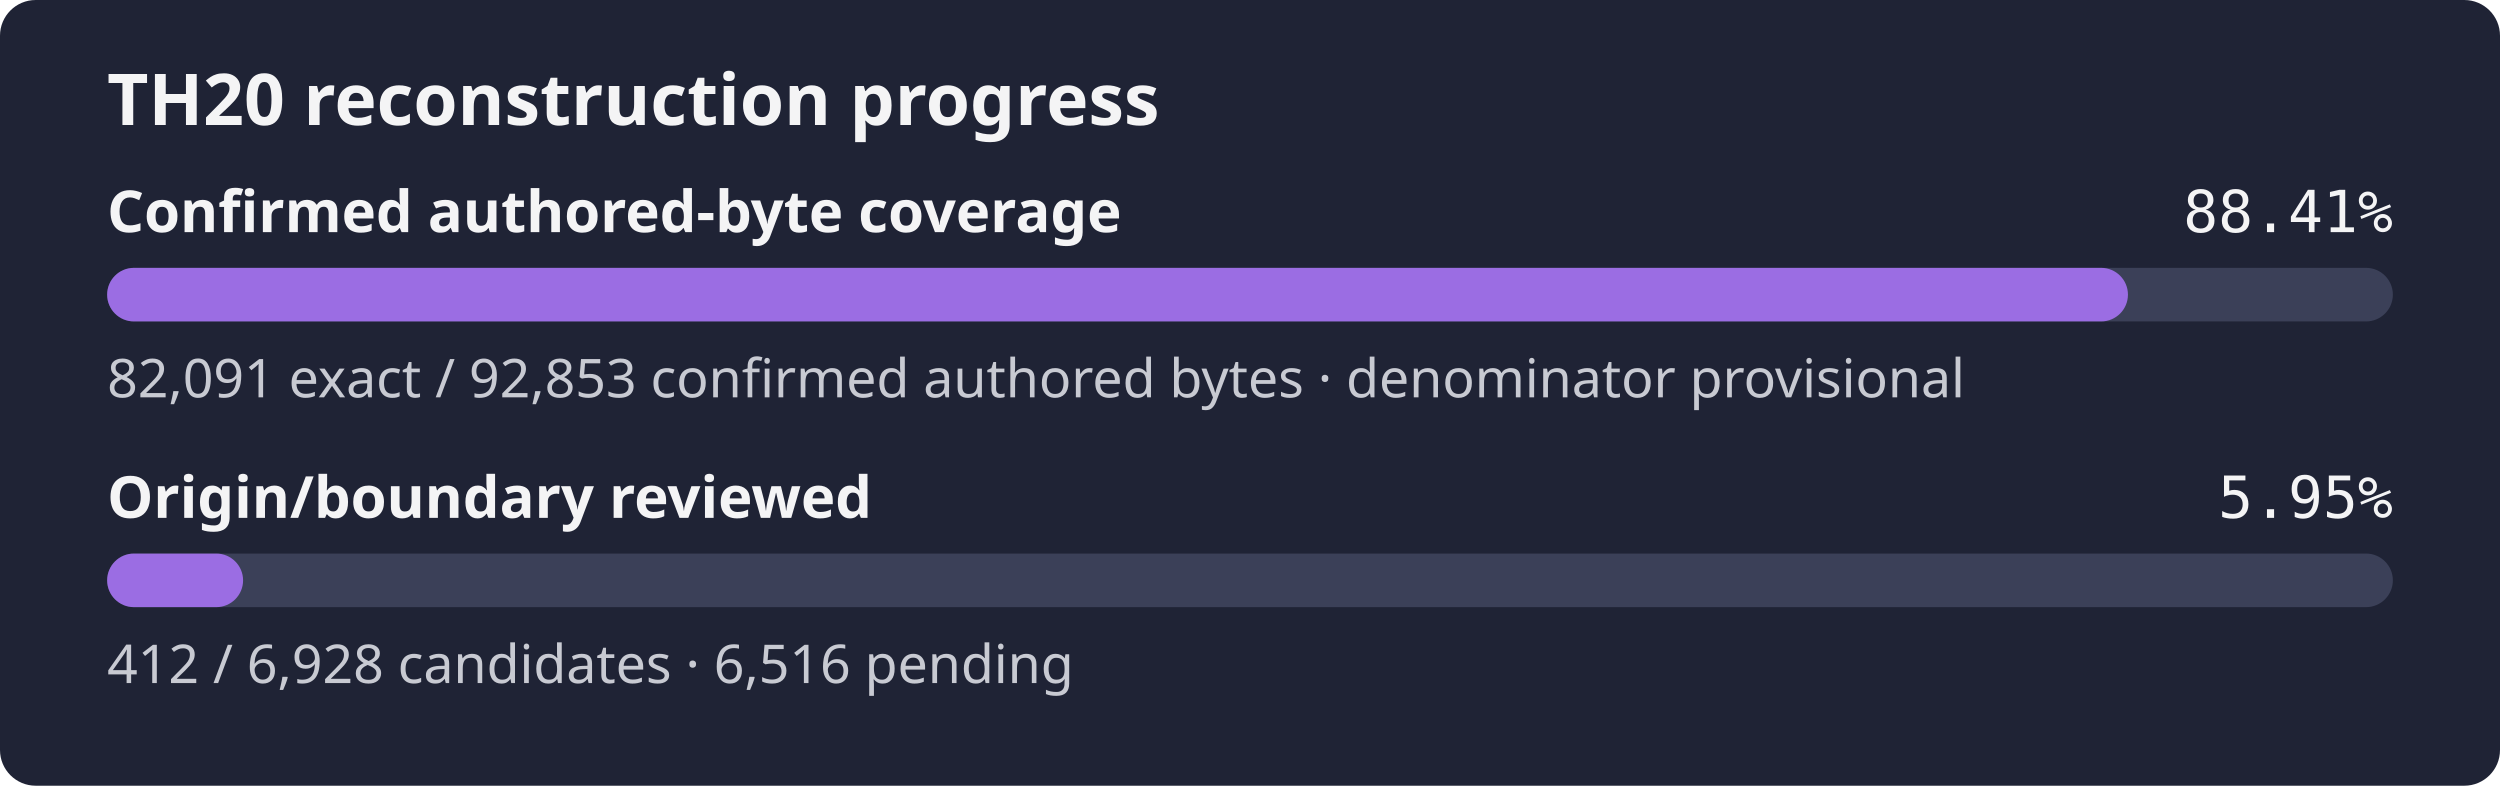
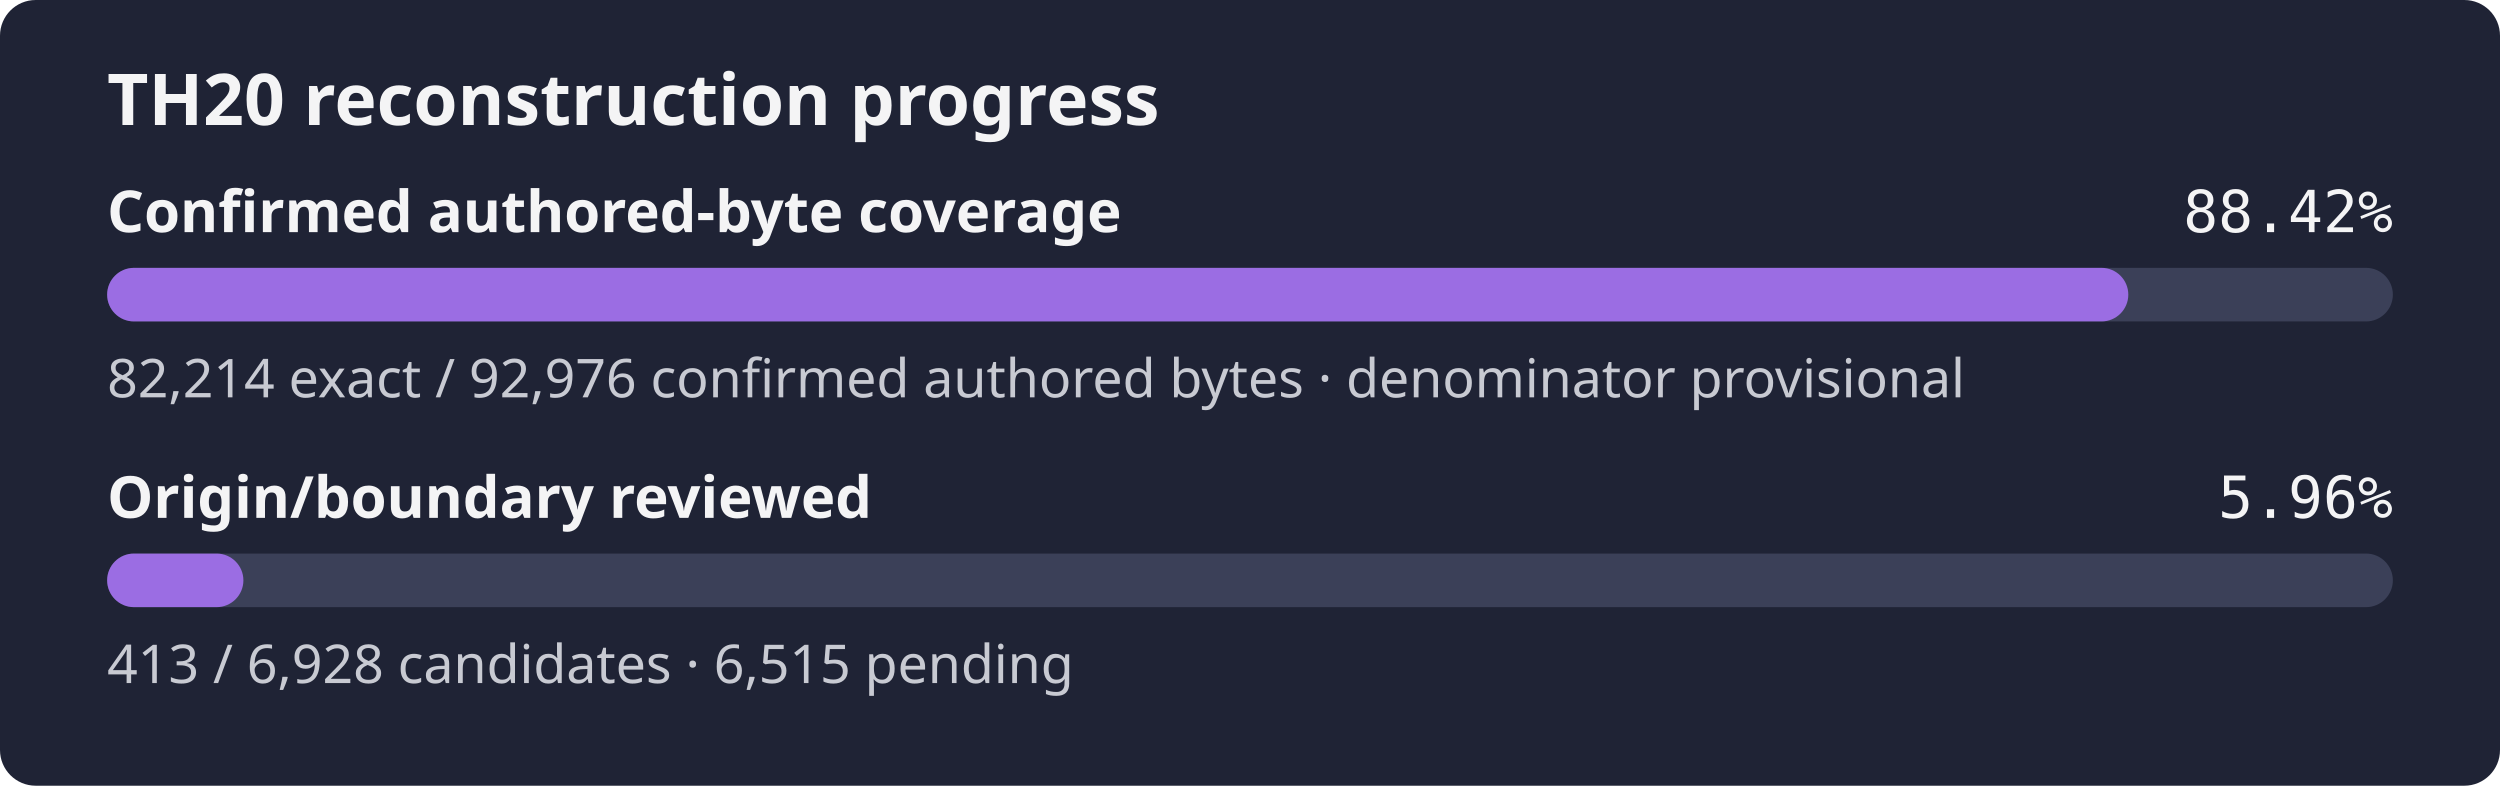
- <svg xmlns="http://www.w3.org/2000/svg" width="560" height="176" role="img" aria-label="TH20 reconstruction progress: 88.41% of the confirmed authored-byte set is exact, origin review 5.95%">
+ <svg xmlns="http://www.w3.org/2000/svg" width="560" height="176" role="img" aria-label="TH20 reconstruction progress: 88.42% of the confirmed authored-byte set is exact, origin review 5.96%">
  <rect width="560" height="176" rx="8" fill="#1f2335" />
  <text x="24" y="28" fill="#f4f4f5" font-family="sans-serif" font-size="16" font-weight="600">TH20 reconstruction progress</text>
  <text x="24" y="52" fill="#f4f4f5" font-family="sans-serif" font-size="13" font-weight="600">Confirmed authored-byte coverage</text>
-   <text x="536" y="52" fill="#f4f4f5" text-anchor="end" font-family="monospace" font-size="13">88.41%</text>
+   <text x="536" y="52" fill="#f4f4f5" text-anchor="end" font-family="monospace" font-size="13">88.42%</text>
  <rect x="24" y="60" width="512" height="12" rx="6" fill="#3b4058" />
-   <rect x="24" y="60" width="452.66" height="12" rx="6" fill="#9b6de3" />
-   <text x="24" y="89" fill="#c8cad2" font-family="sans-serif" font-size="12">82,091 exact / 92,853 confirmed authored bytes · denominator provisional</text>
+   <rect x="24" y="60" width="452.74" height="12" rx="6" fill="#9b6de3" />
+   <text x="24" y="89" fill="#c8cad2" font-family="sans-serif" font-size="12">82,214 exact / 92,976 confirmed authored bytes · denominator provisional</text>
  <text x="24" y="116" fill="#f4f4f5" font-family="sans-serif" font-size="13" font-weight="600">Origin/boundary reviewed</text>
-   <text x="536" y="116" fill="#f4f4f5" text-anchor="end" font-family="monospace" font-size="13">5.95%</text>
+   <text x="536" y="116" fill="#f4f4f5" text-anchor="end" font-family="monospace" font-size="13">5.96%</text>
  <rect x="24" y="124" width="512" height="12" rx="6" fill="#3b4058" />
-   <rect x="24" y="124" width="30.45" height="12" rx="6" fill="#9b6de3" />
-   <text x="24" y="153" fill="#c8cad2" font-family="sans-serif" font-size="12">412 / 6,928 candidates · 6,516 pending</text>
+   <rect x="24" y="124" width="30.52" height="12" rx="6" fill="#9b6de3" />
+   <text x="24" y="153" fill="#c8cad2" font-family="sans-serif" font-size="12">413 / 6,928 candidates · 6,515 pending</text>
</svg>
